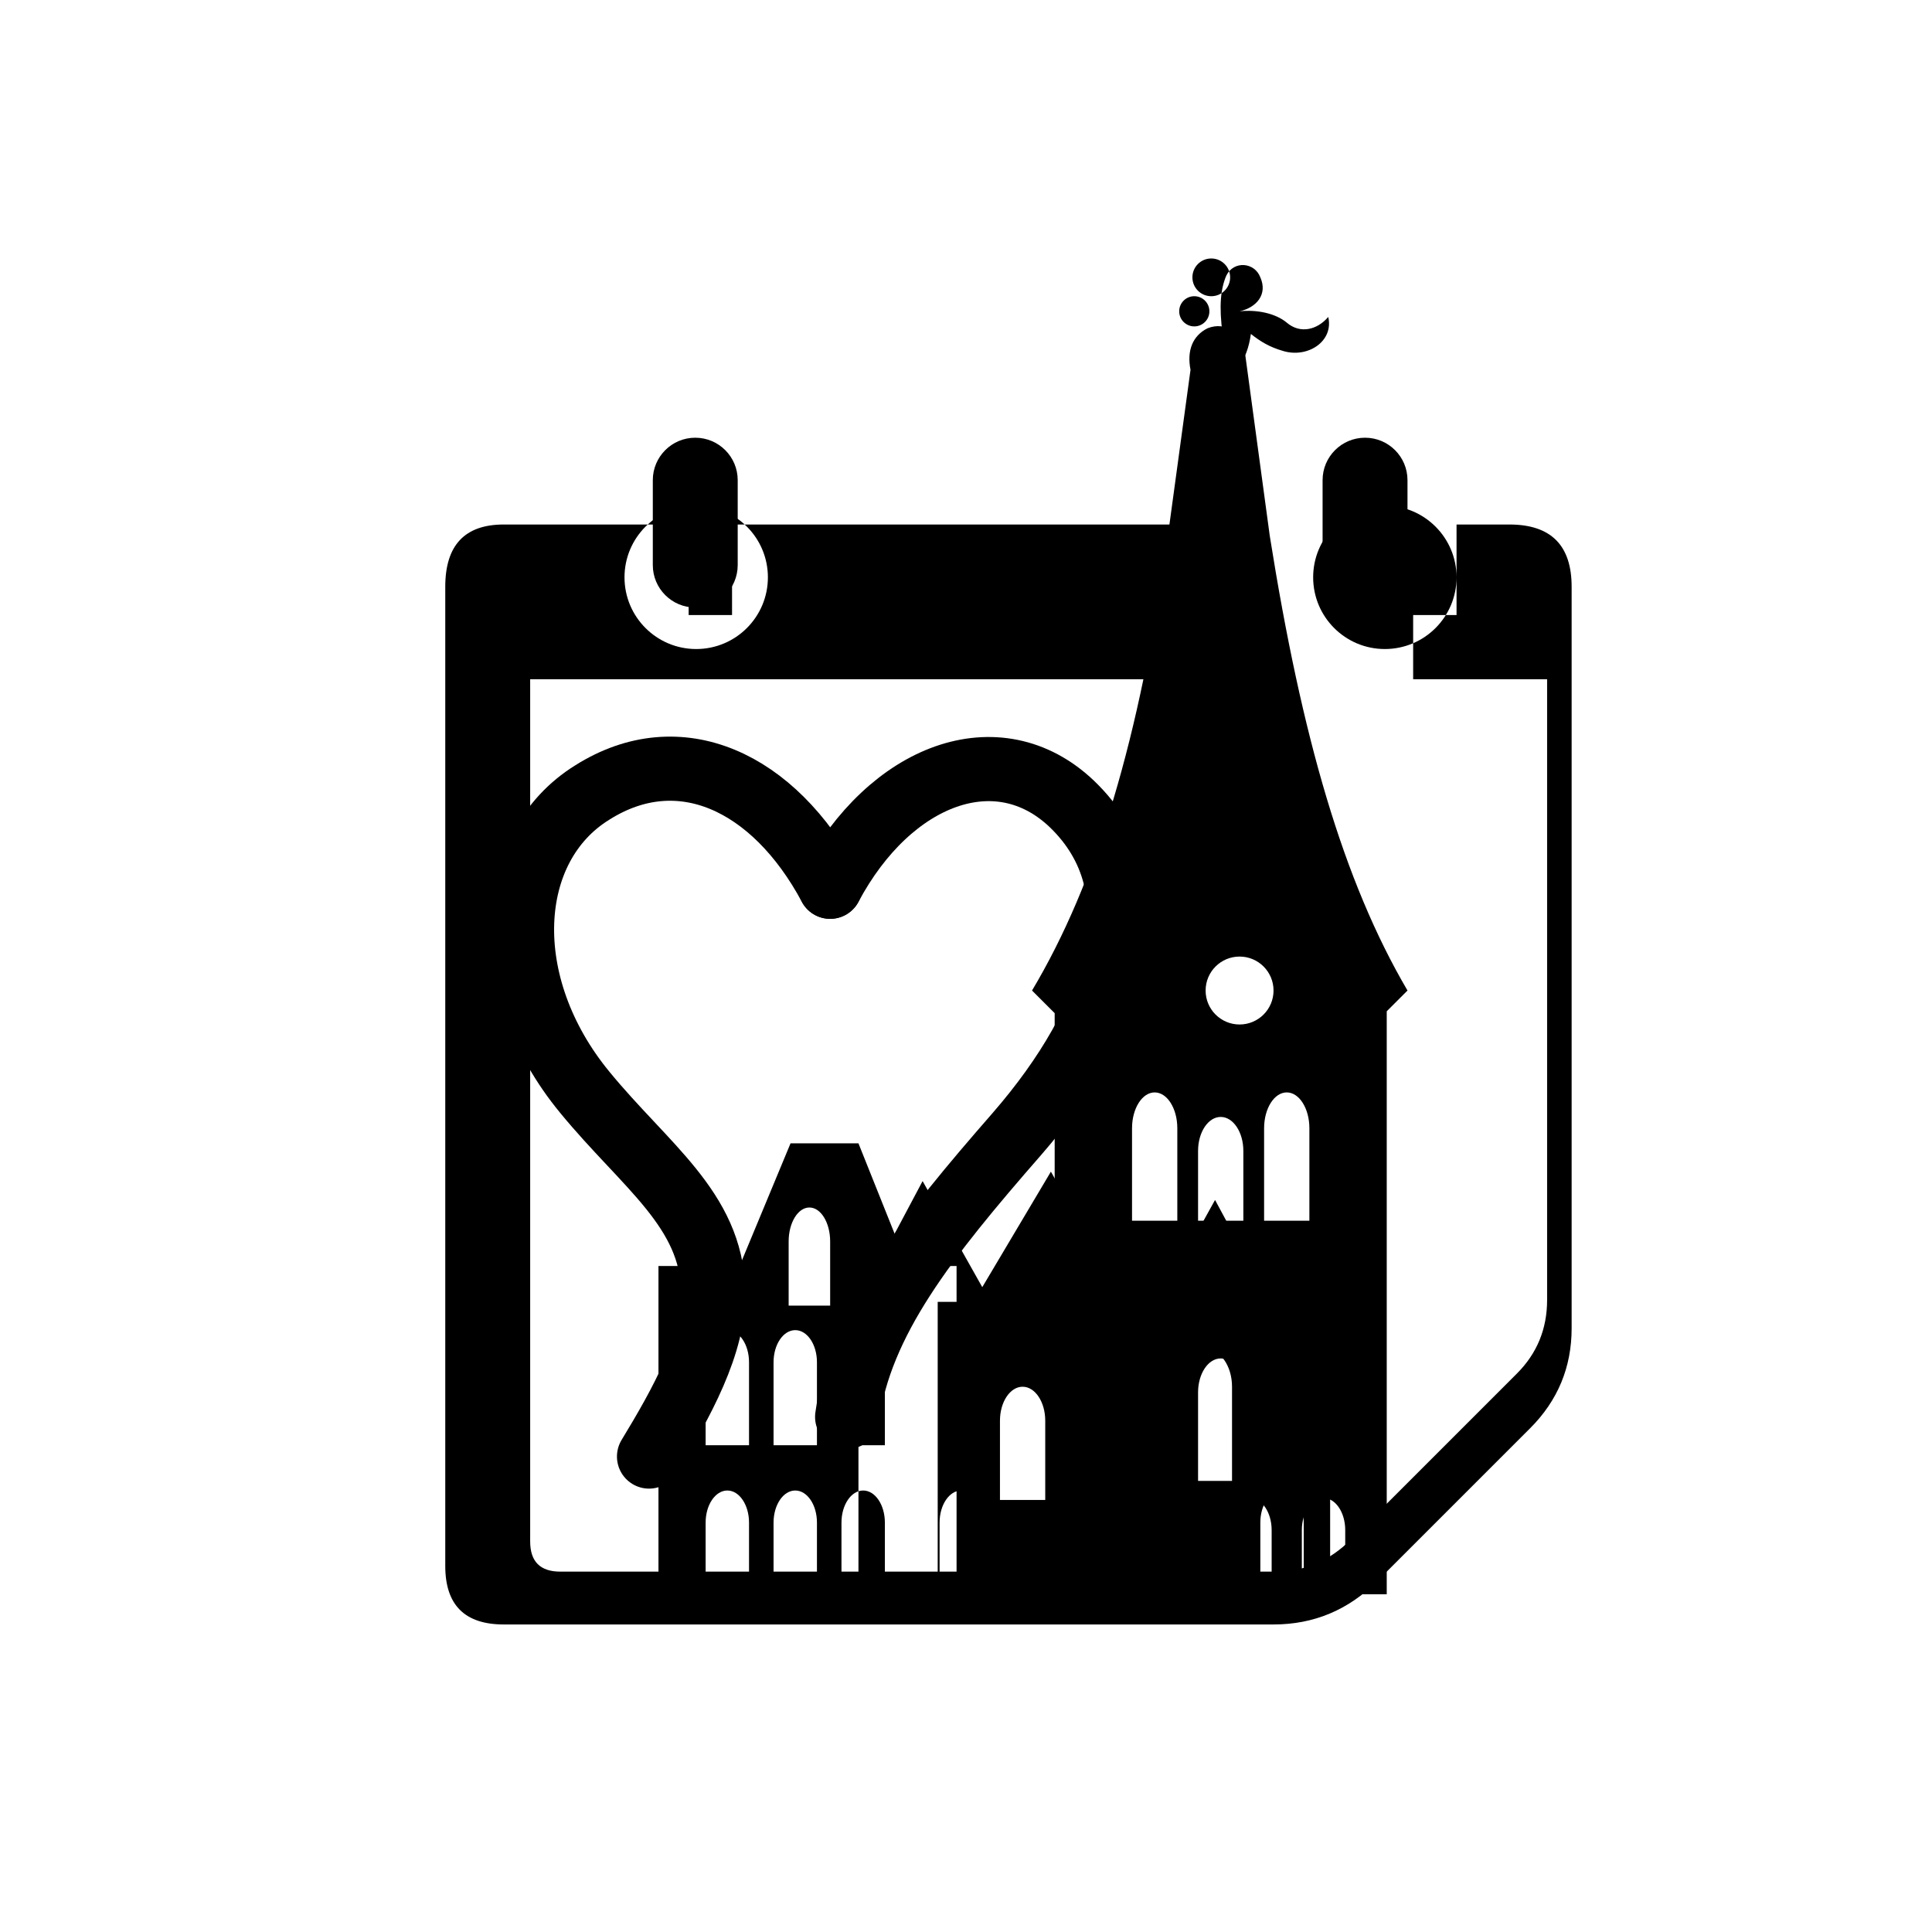
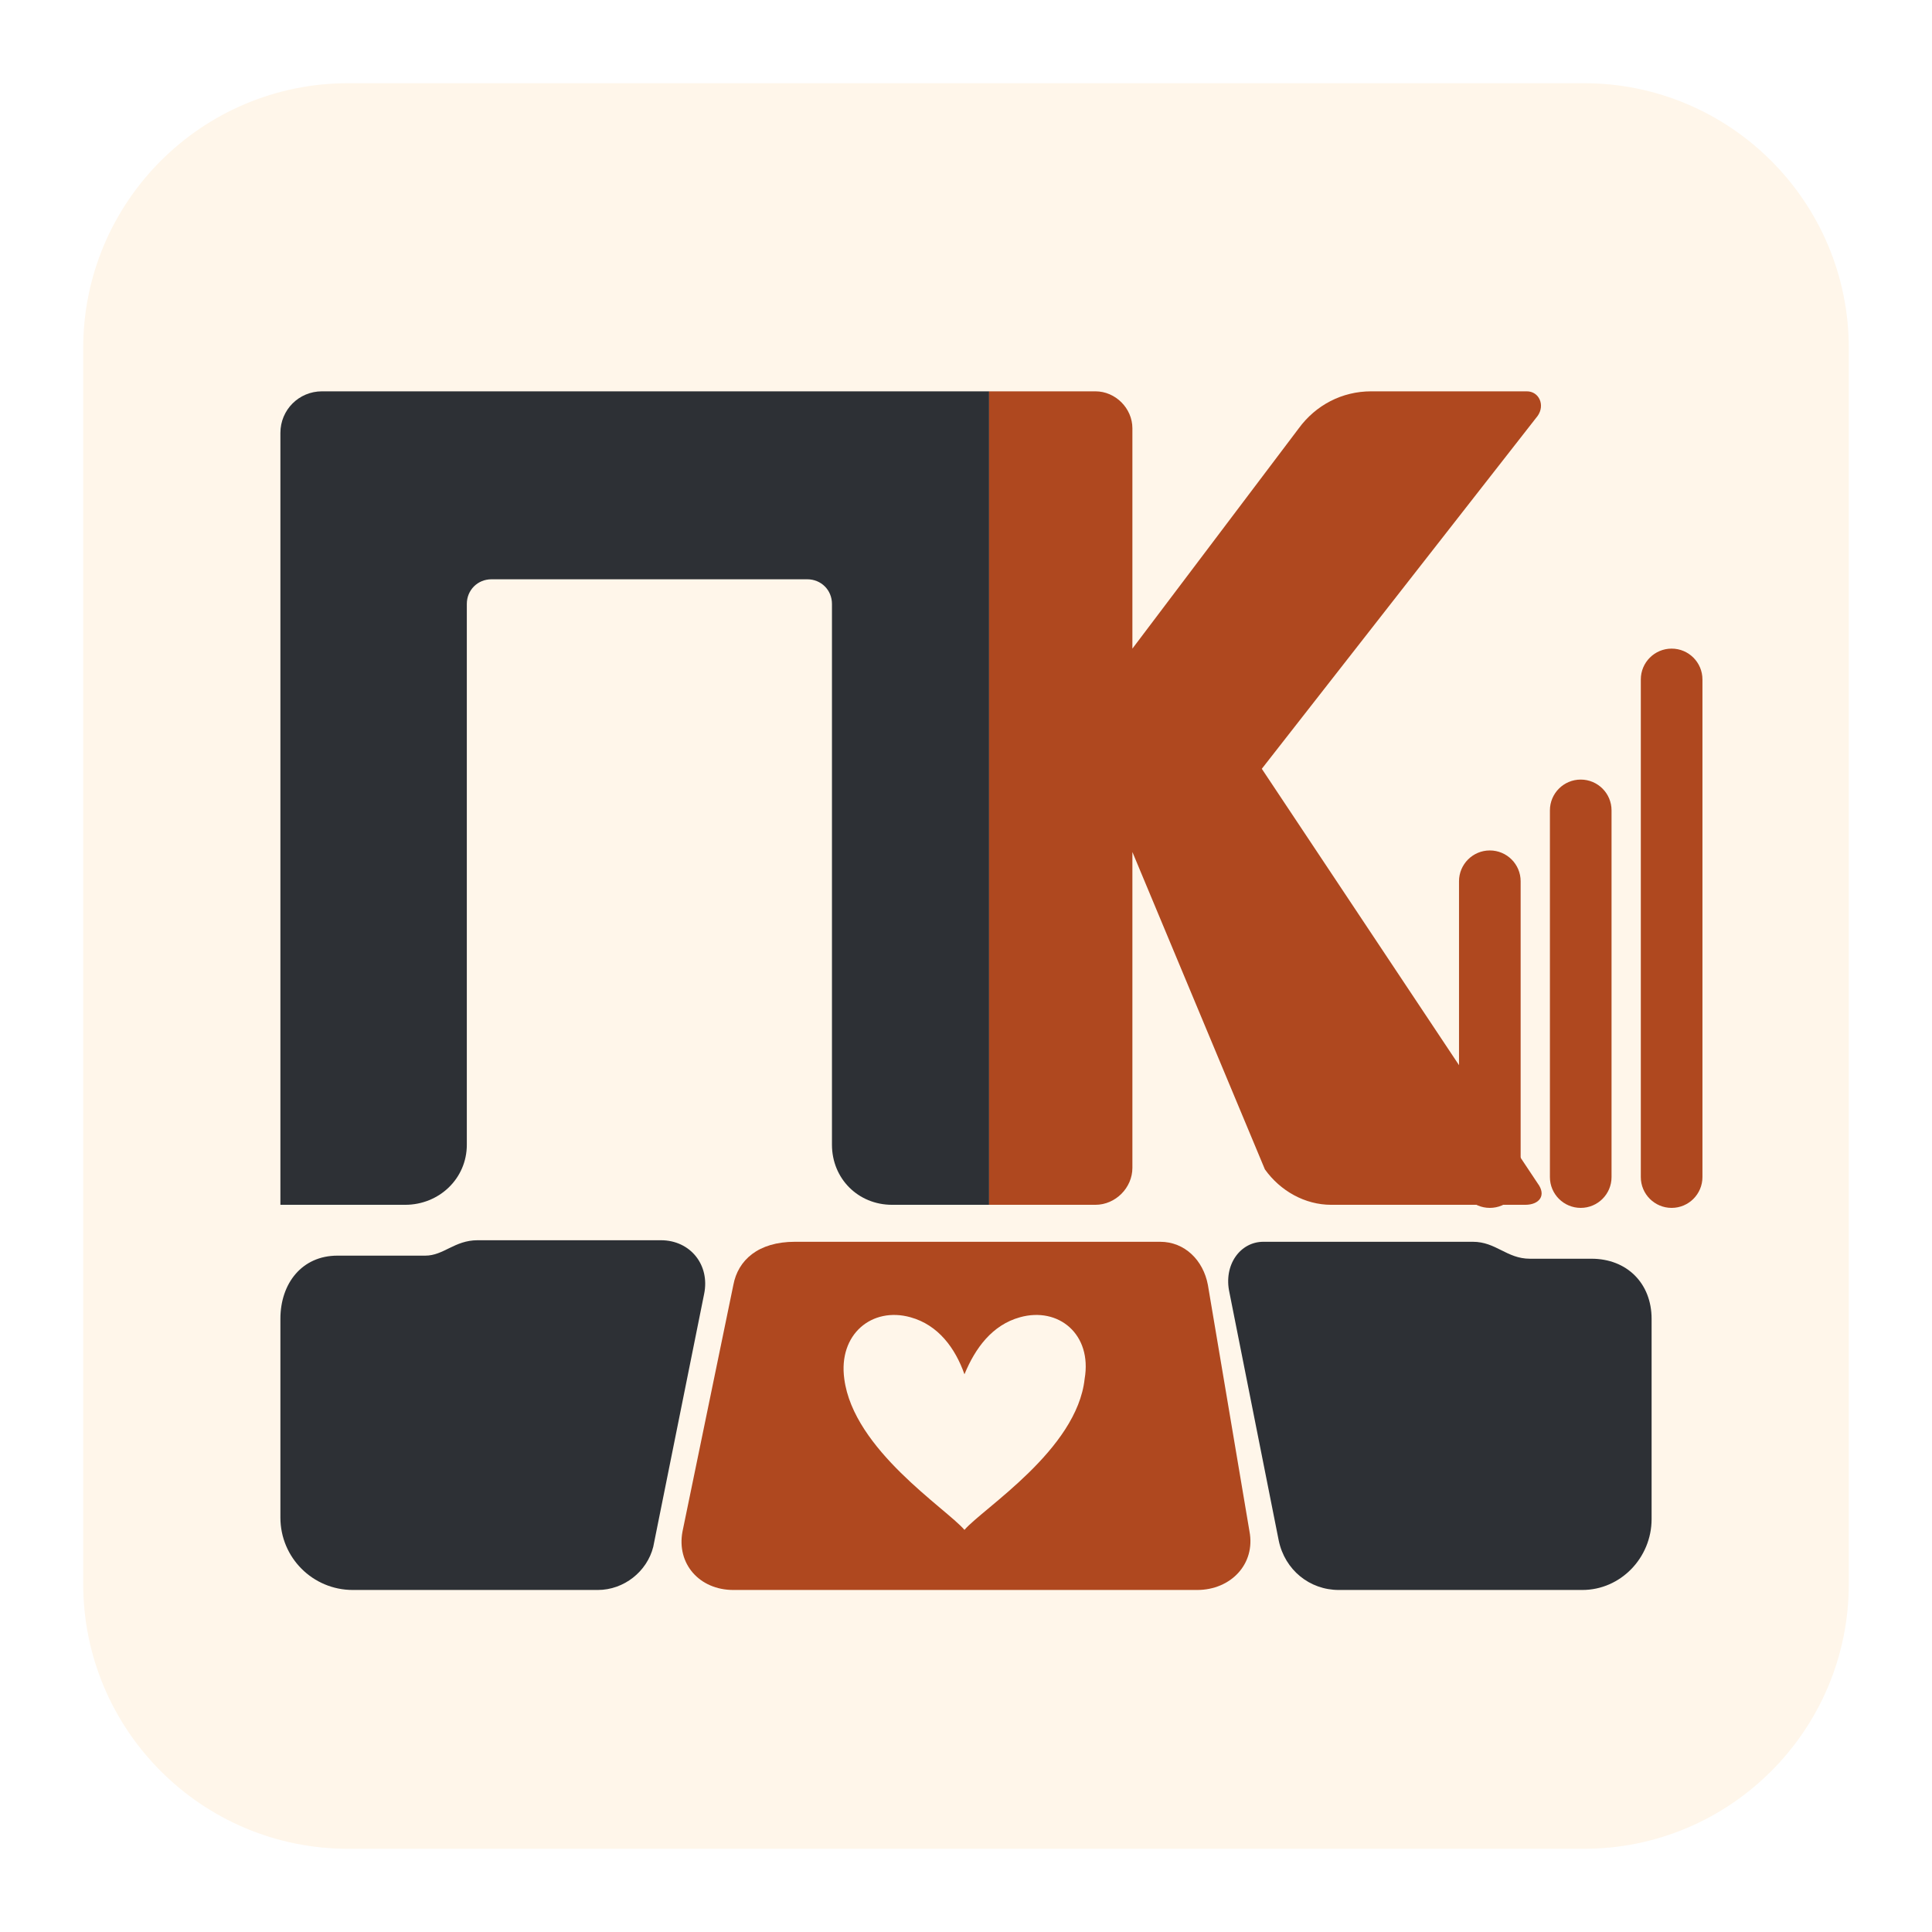
- <svg xmlns="http://www.w3.org/2000/svg" viewBox="0 0 1024 1024" width="1024" height="1024" role="img" aria-labelledby="title desc">
-   <g id="black-objects" fill="#000000" stroke="#000000">
-     <path id="calendar-page" fill-rule="evenodd" stroke="none" d="M267 278 H365 V326 H388 V278 H626 L608 360 H281 V817 Q281 833 297 833 H676 Q699 833 716 816 L804 728 Q820 712 820 689 V360 H749 V326 H772 V278 H800 Q833 278 833 311 V704 Q833 735 811 757 L730 838 Q707 861 675 861 H267 Q236 861 236 830 V311 Q236 278 267 278 Z M331 306 A38 38 0 1 0 407 306 A38 38 0 1 0 331 306 Z M696 306 A38 38 0 1 0 772 306 A38 38 0 1 0 696 306 Z" />
-     <rect id="left-binder" x="346" y="232" width="45" height="90" rx="22.5" stroke="none" />
-     <rect id="right-binder" x="701" y="232" width="45" height="90" rx="22.5" stroke="none" />
-     <path id="heart-ribbon-left" fill="none" stroke-width="34" stroke-linecap="round" stroke-linejoin="round" d="M440 470 C410 414 360 391 314 420 C267 449 263 522 310 579 C342 618 377 641 378 684 C379 712 361 744 344 772" />
-     <path id="heart-ribbon-right" fill="none" stroke-width="34" stroke-linecap="round" stroke-linejoin="round" d="M440 470 C472 410 529 389 568 426 C615 471 592 540 539 601 C491 656 456 700 449 751" />
-     <path id="building-left" fill-rule="evenodd" stroke="none" d="M349 845 H507 V671 H481 L455 606 H419 L392 671 H349 Z M455 690 L489 626 L525 690 H525 V845 H455 Z M418.0 692.0 V658.0 A11.0 18.0 0 0 1 440.0 658.0 V692.0 Z M374.0 766.0 V722.0 A11.5 17.0 0 0 1 397.0 722.0 V766.0 Z M410.0 766.0 V722.0 A11.5 17.0 0 0 1 433.0 722.0 V766.0 Z M446.0 766.0 V722.0 A11.5 17.0 0 0 1 469.0 722.0 V766.0 Z M374.0 845.0 V807.0 A11.5 17.0 0 0 1 397.0 807.0 V845.0 Z M410.0 845.0 V807.0 A11.5 17.0 0 0 1 433.0 807.0 V845.0 Z M446.0 845.0 V807.0 A11.5 17.0 0 0 1 469.0 807.0 V845.0 Z M498.0 785.0 V740.0 A12.0 18.0 0 0 1 522.0 740.0 V785.0 Z" />
-     <path id="building-middle" fill-rule="evenodd" stroke="none" d="M497 845 H617 V690 H596 L557 621 L516 690 H497 Z M530.0 795.0 V753.0 A12.0 18.0 0 0 1 554.0 753.0 V795.0 Z M498.0 845.0 V807.0 A11.5 17.0 0 0 1 521.0 807.0 V845.0 Z M568.0 845.0 V807.0 A11.5 17.0 0 0 1 591.0 807.0 V845.0 Z" />
-     <path id="building-right" fill-rule="evenodd" stroke="none" d="M589 845 H705 V701 H679 L644 636 L608 701 H589 Z M625.0 785.0 V735.0 A14.0 20.0 0 0 1 653.0 735.0 V785.0 Z M590.0 845.0 V807.0 A11.5 17.0 0 0 1 613.0 807.0 V845.0 Z M668.0 845.0 V807.0 A11.5 17.0 0 0 1 691.0 807.0 V845.0 Z" />
-     <path id="cathedral-tower" fill-rule="evenodd" stroke="none" d="M600 845 H735 V536 L746 525 C712 467 690 391 673 284 L660 188 C659 177 650 170 640 174 C632 178 629 186 631 196 L619 284 C604 392 581 468 547 525 L559 537 V845 Z M639 525 A18 18 0 1 0 675 525 A18 18 0 1 0 639 525 Z M600.0 647.0 V598.0 A12.0 19.0 0 0 1 624.0 598.0 V647.0 Z M635.0 647.0 V610.0 A12.0 18.0 0 0 1 659.0 610.0 V647.0 Z M670.0 647.0 V598.0 A12.0 19.0 0 0 1 694.0 598.0 V647.0 Z M600.0 785.0 V738.0 A12.0 18.0 0 0 1 624.0 738.0 V785.0 Z M635.0 785.0 V738.0 A12.0 18.0 0 0 1 659.0 738.0 V785.0 Z M670.0 785.0 V738.0 A12.0 18.0 0 0 1 694.0 738.0 V785.0 Z M612.0 845.0 V811.0 A11.5 17.0 0 0 1 635.0 811.0 V845.0 Z M651.0 845.0 V811.0 A11.5 17.0 0 0 1 674.0 811.0 V845.0 Z M690.0 845.0 V811.0 A11.5 17.0 0 0 1 713.0 811.0 V845.0 Z" />
-     <path id="spire-ornament" fill-rule="evenodd" stroke="none" d="M648 177 C646 162 647 153 650 146 C654 138 665 139 668 147 C672 156 666 163 657 165 C666 164 676 166 682 171 C689 177 698 175 704 168 C707 181 693 190 680 186 C673 184 668 181 663 177 C662 184 660 190 656 195 C652 193 649 187 648 177 Z M632 147 A10 10 0 1 0 652 147 A10 10 0 1 0 632 147 Z M625 165 A8 8 0 1 0 641 165 A8 8 0 1 0 625 165 Z" />
-   </g>
+ <svg xmlns="http://www.w3.org/2000/svg" viewBox="0 0 1254 1254" width="1254" height="1254" role="img" aria-labelledby="title desc">
+   <defs>
+     <style>
+       .ink { fill: #2d3035; }
+       .brand { fill: #af481f; }
+     </style>
+   </defs>
+   <rect x="54" y="54" width="1146" height="1146" rx="172" fill="#fff6ea" />
+   <path id="left-monogram" class="ink" d="     M 209 254     H 642     V 782     H 579     C 557 782 540 765 540 743     V 392     C 540 383 533 376 524 376     H 319     C 310 376 303 383 303 392     V 743     C 303 765 285 782 263 782     H 182     V 281     C 182 266 194 254 209 254     Z" />
+   <path id="brand-k-mark" class="brand" d="     M 642 254     H 711     C 724 254 735 265 735 278     V 421     L 843 278     C 854 263 871 254 890 254     H 991     C 999 254 1003 263 998 270     L 819 499     L 998 768     C 1004 776 999 782 990 782     H 864     C 847 782 831 773 821 759     L 735 553     V 758     C 735 771 724 782 711 782     H 642     Z" />
+   <rect id="signal-bar-low" class="brand" x="947" y="552" width="40" height="232" rx="20" />
+   <rect id="signal-bar-mid" class="brand" x="1006" y="506" width="40" height="278" rx="20" />
+   <rect id="signal-bar-high" class="brand" x="1065" y="421" width="40" height="363" rx="20" />
+   <path id="bottom-left-block" class="ink" d="     M 219 815     H 276     C 288 815 295 805 310 805     H 429     C 448 805 461 821 457 840     L 424 1004     C 420 1020 405 1032 388 1032     H 229     C 203 1032 182 1011 182 985     V 856     C 182 833 196 815 219 815     Z" />
+   <path id="heart-block" class="brand" fill-rule="evenodd" d="     M 516 806     H 753     C 769 806 781 818 784 834     L 811 994     C 815 1015 799 1032 777 1032     H 476     C 454 1032 439 1015 443 994     L 476 834     C 479 818 492 806 516 806     Z     M 626 993     C 614 979 554 941 548 895     C 544 866 566 848 591 855     C 609 860 620 875 626 892     C 633 875 644 860 662 855     C 687 848 709 866 704 895     C 699 941 638 979 626 993     Z" />
+   <path id="bottom-right-block" class="ink" d="     M 820 806     H 956     C 971 806 978 817 993 817     H 1033     C 1056 817 1072 833 1072 856     V 986     C 1072 1011 1052 1032 1027 1032     H 869     C 850 1032 834 1019 830 1000     L 798 839     C 794 821 805 806 820 806     Z" />
</svg>
